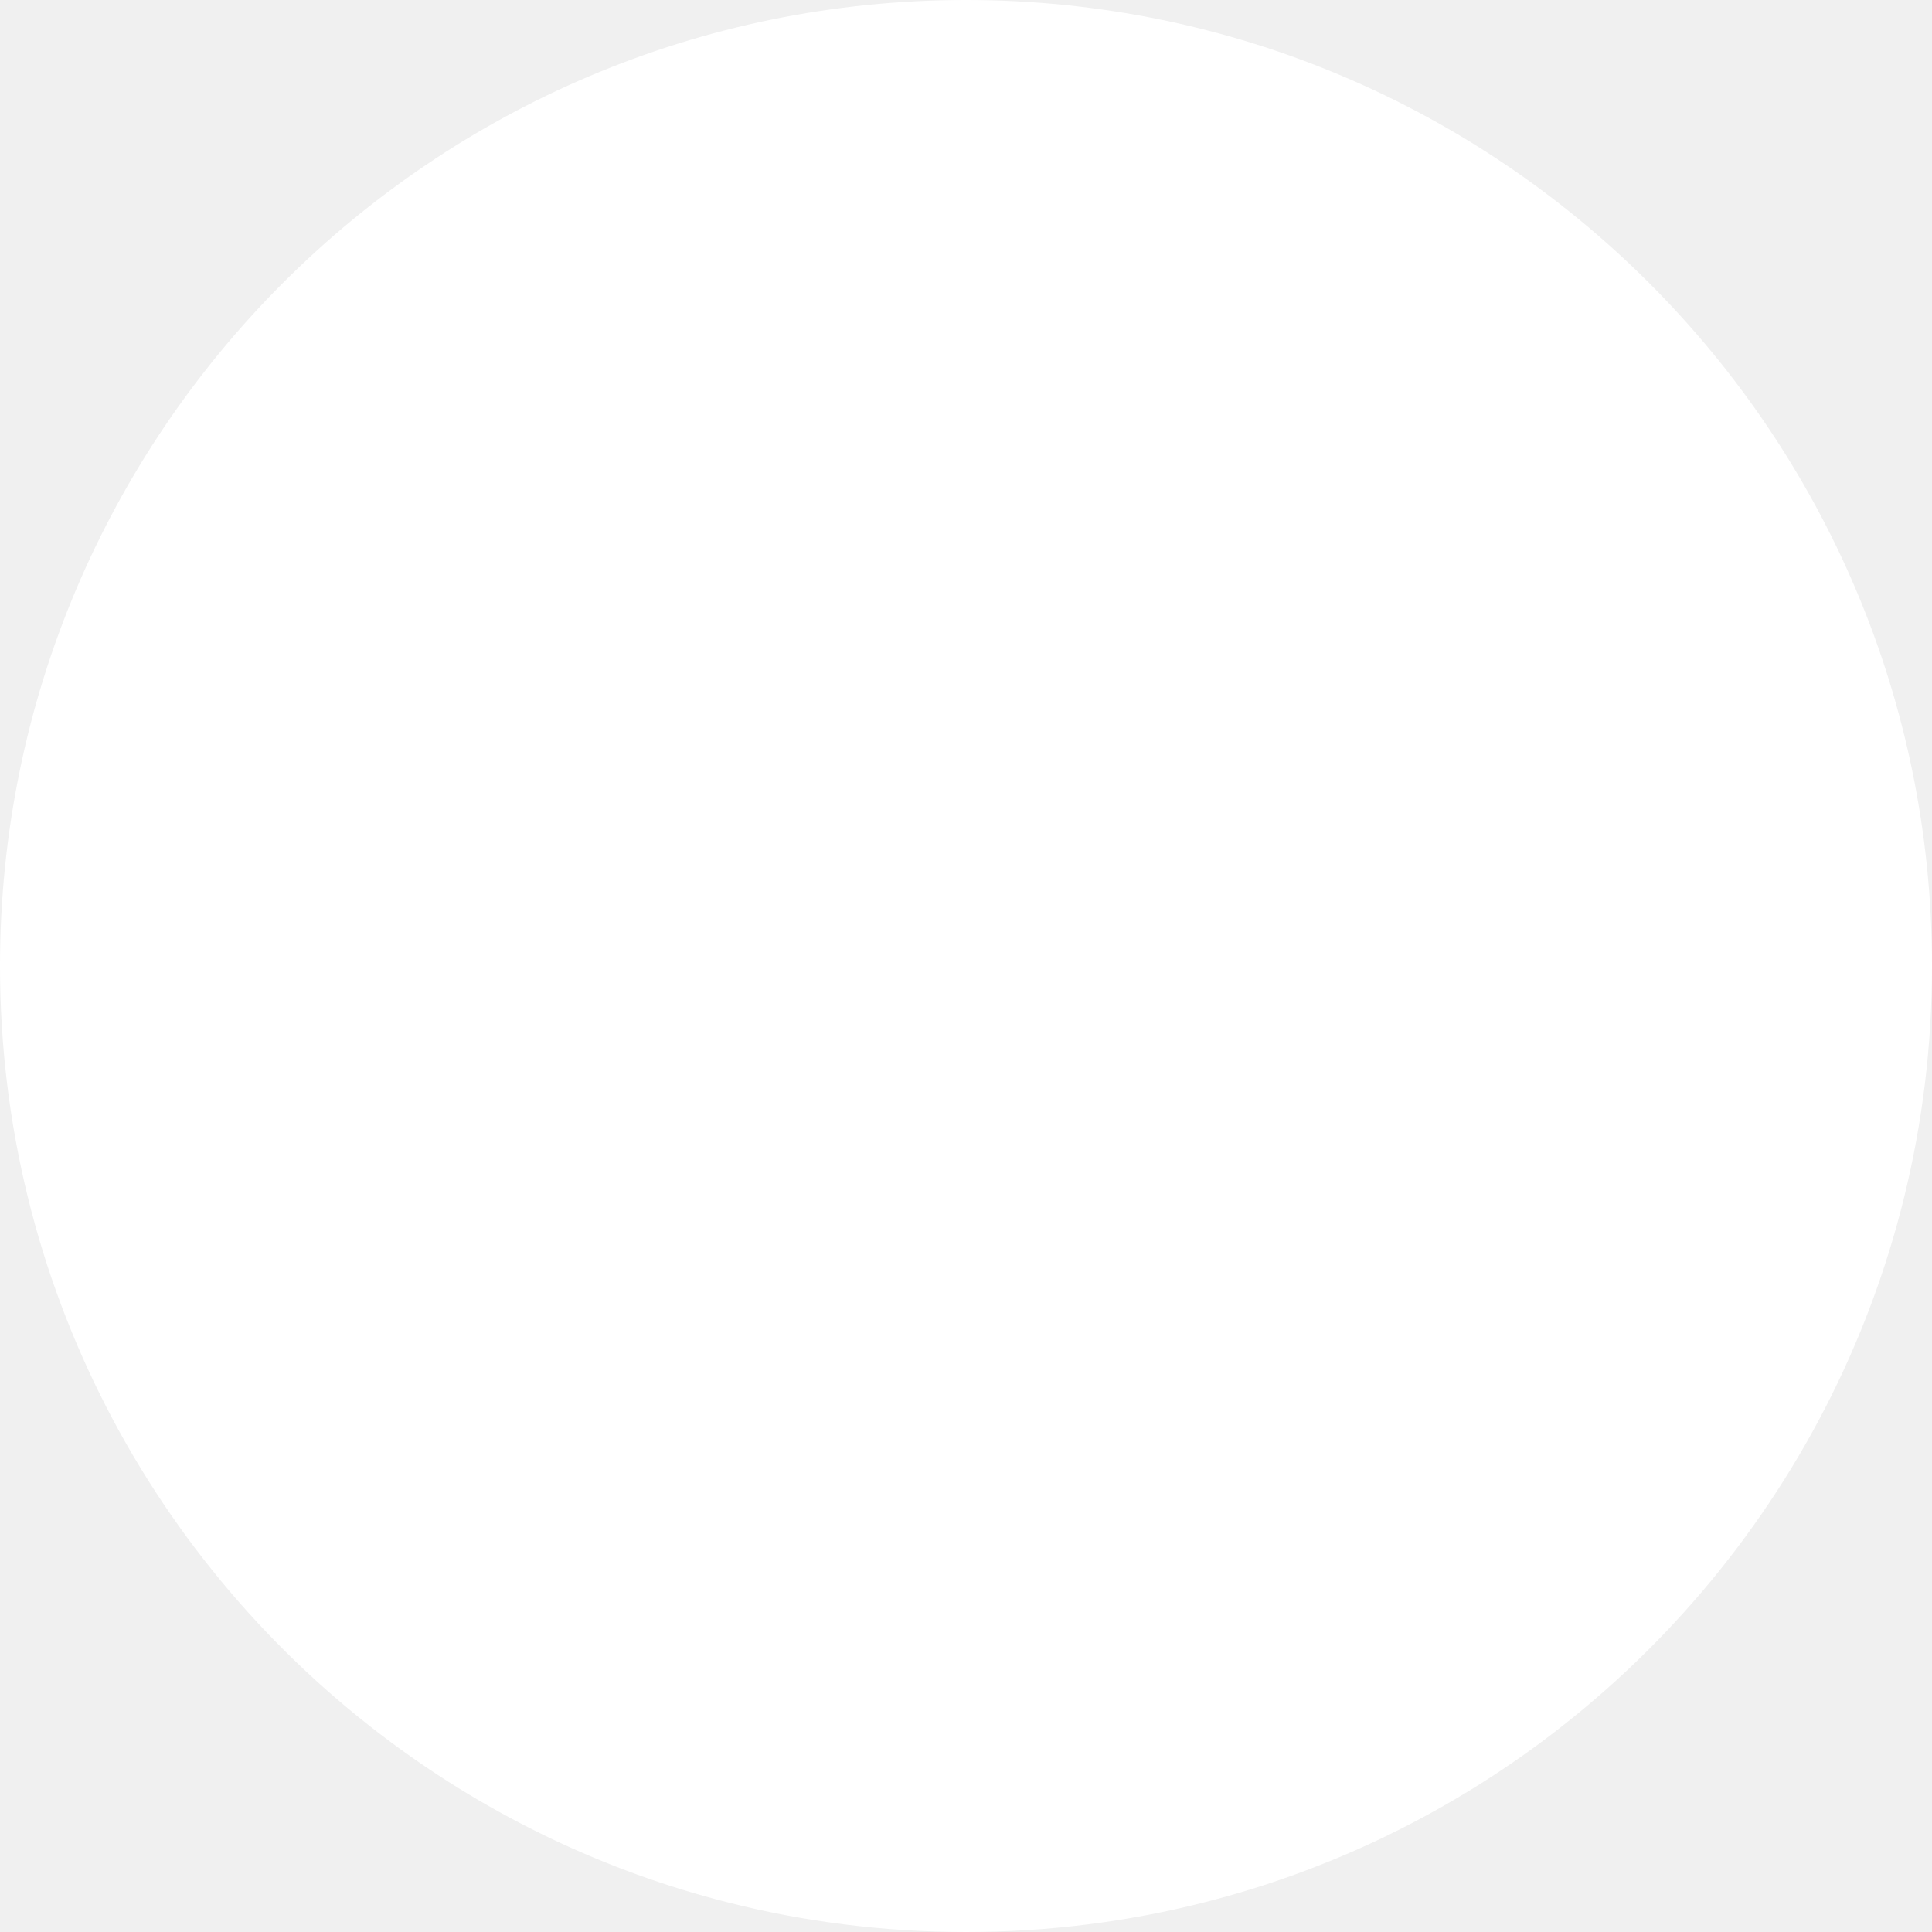
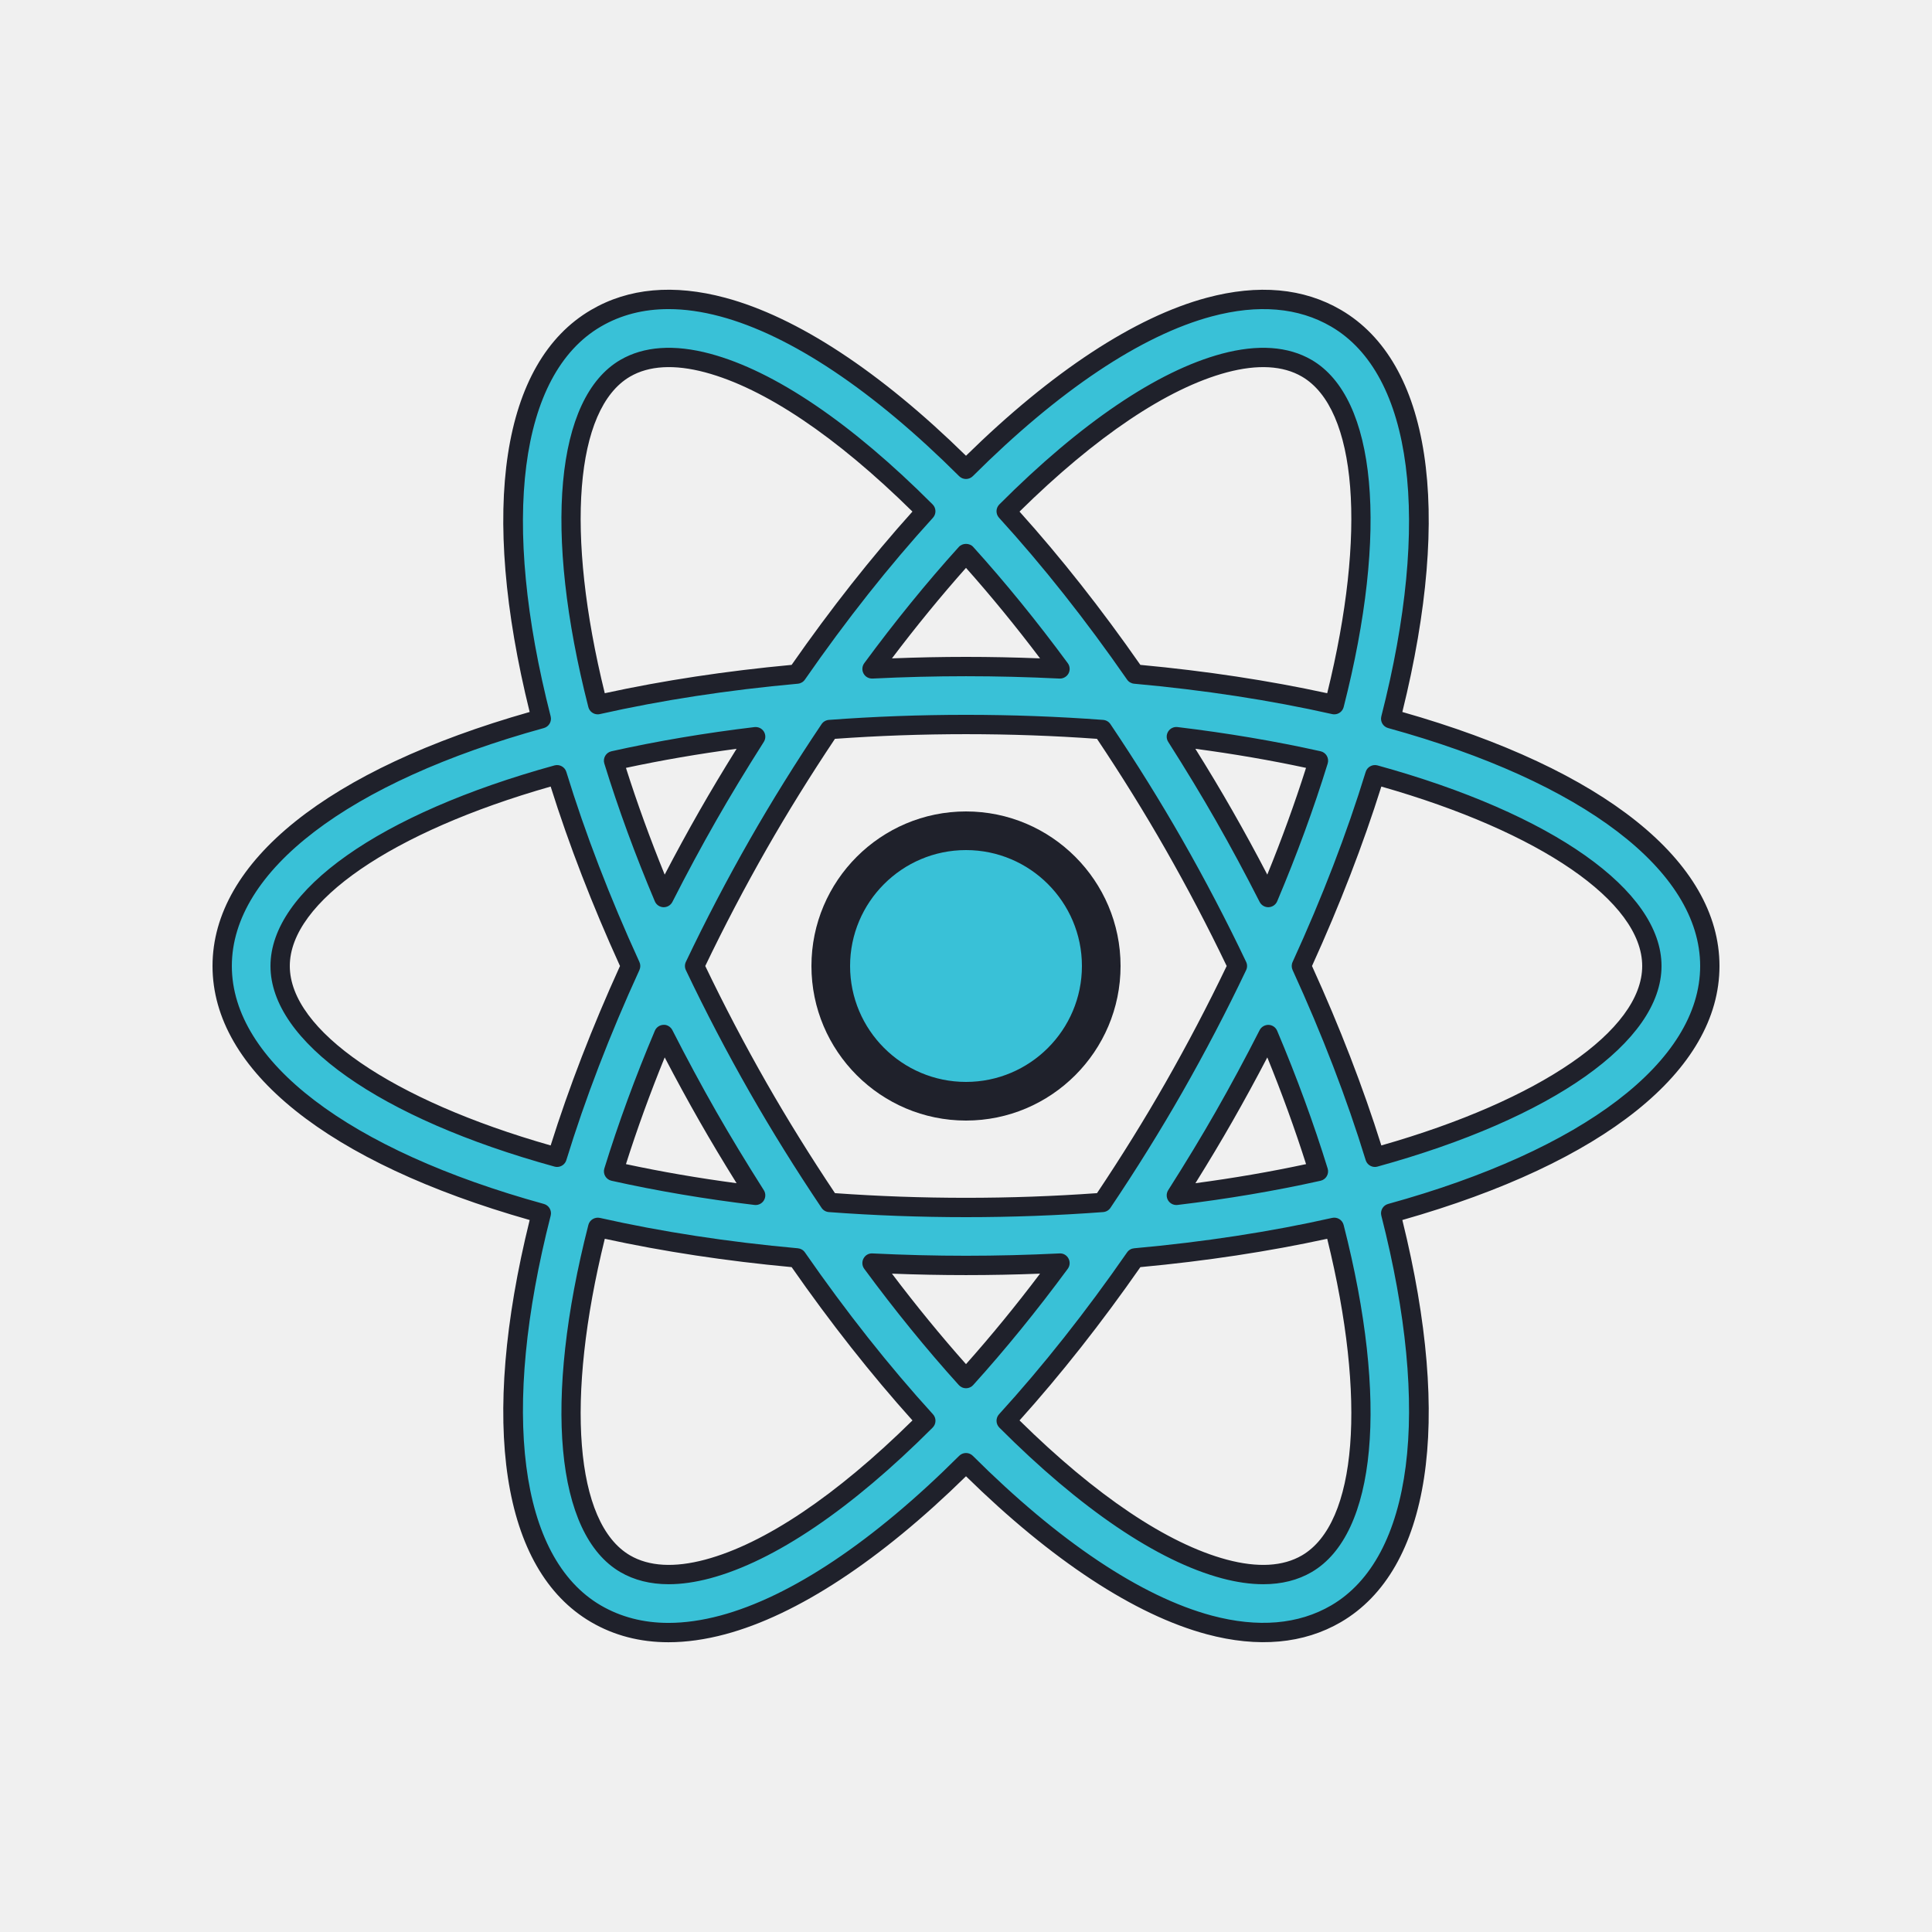
- <svg xmlns="http://www.w3.org/2000/svg" width="512" height="512" viewBox="0 0 512 512" fill="none">
-   <path d="M512 256C512 340.344 471.207 415.159 408.283 461.803C381.941 481.322 351.723 495.908 318.996 504.184C298.841 509.294 277.744 512 256 512C234.256 512 213.149 509.294 192.993 504.184C160.267 495.908 130.048 481.322 103.706 461.792C40.782 415.148 0 340.334 0 256C0 114.615 114.615 0 256 0C397.385 0 512 114.615 512 256Z" fill="white" />
+ <svg xmlns="http://www.w3.org/2000/svg" viewBox="0 0 100 100" width="100px" height="100px">
+   <circle cx="50" cy="50" r="7" fill="#39c1d7" />
+   <path fill="#1f212b" d="M50,58c-4.411,0-8-3.589-8-8s3.589-8,8-8s8,3.589,8,8S54.411,58,50,58z M50,44c-3.309,0-6,2.691-6,6 s2.691,6,6,6s6-2.691,6-6S53.309,44,50,44z" />
+   <path fill="#39c1d7" d="M88.5,50c0-5.376-6.474-10.029-16.518-12.798c2.582-10.096,1.787-18.035-2.827-20.729 c-1.82-1.063-4.028-1.257-6.562-0.579C58.775,16.916,54.4,19.904,50,24.293c-4.4-4.389-8.775-7.376-12.593-8.399 c-2.534-0.679-4.742-0.484-6.562,0.579c-4.614,2.694-5.409,10.632-2.827,20.729C17.974,39.971,11.5,44.624,11.5,50 s6.474,10.029,16.518,12.799c-2.582,10.096-1.787,18.035,2.827,20.729c1.112,0.649,2.368,0.976,3.756,0.975 c0.883,0,1.82-0.132,2.806-0.396c3.818-1.023,8.193-4.01,12.593-8.399c4.4,4.389,8.775,7.376,12.593,8.399 c0.986,0.264,1.923,0.396,2.806,0.396c1.388,0,2.644-0.325,3.756-0.975c4.614-2.694,5.408-10.633,2.827-20.729 C82.026,60.029,88.5,55.376,88.5,50z M63.369,18.791c0.725-0.193,1.397-0.291,2.016-0.291c0.86,0,1.616,0.188,2.257,0.563 c3.092,1.806,3.723,8.42,1.42,17.411c-3.173-0.714-6.635-1.251-10.314-1.583c-2.159-3.113-4.405-5.947-6.668-8.429 C56.098,22.435,60.04,19.683,63.369,18.791z M60.755,56.299c-1.179,2.066-2.42,4.045-3.693,5.939C54.802,62.407,52.446,62.5,50,62.5 s-4.802-0.093-7.061-0.262c-1.273-1.894-2.514-3.873-3.693-5.939c-1.219-2.136-2.313-4.24-3.293-6.298 c0.98-2.058,2.074-4.162,3.293-6.299c1.18-2.067,2.42-4.046,3.694-5.94C45.199,37.593,47.554,37.5,50,37.5s4.801,0.093,7.061,0.262 c1.273,1.894,2.514,3.874,3.694,5.94c1.219,2.136,2.313,4.24,3.293,6.299C63.068,52.059,61.974,54.163,60.755,56.299z M65.644,53.545c1.041,2.461,1.901,4.83,2.597,7.082c-2.275,0.507-4.731,0.93-7.354,1.243c0.842-1.326,1.672-2.682,2.473-4.085 C64.171,56.366,64.928,54.951,65.644,53.545z M50,71.357c-1.636-1.809-3.269-3.812-4.864-5.979C46.728,65.455,48.348,65.5,50,65.5 s3.272-0.045,4.864-0.122C53.269,67.544,51.636,69.547,50,71.357z M39.112,61.87c-2.622-0.313-5.079-0.736-7.354-1.243 c0.696-2.252,1.556-4.622,2.597-7.082c0.716,1.406,1.474,2.821,2.284,4.24C37.441,59.189,38.27,60.545,39.112,61.87z M34.356,46.456 c-1.041-2.461-1.902-4.831-2.597-7.084c2.275-0.507,4.732-0.93,7.355-1.243c-0.843,1.326-1.672,2.683-2.473,4.086 C35.829,43.635,35.072,45.05,34.356,46.456z M50,28.644c1.636,1.809,3.269,3.812,4.864,5.979C53.272,34.545,51.652,34.5,50,34.5 s-3.272,0.045-4.864,0.122C46.731,32.456,48.364,30.453,50,28.644z M63.36,42.216c-0.801-1.404-1.631-2.76-2.473-4.086 c2.623,0.313,5.079,0.736,7.355,1.243c-0.696,2.253-1.556,4.622-2.597,7.084C64.928,45.05,64.171,43.635,63.36,42.216z M32.358,19.063C33,18.688,33.754,18.5,34.615,18.5c0.618,0,1.292,0.098,2.016,0.291c3.329,0.892,7.271,3.643,11.289,7.67 c-2.263,2.482-4.509,5.317-6.668,8.429c-3.679,0.332-7.142,0.869-10.314,1.583C28.635,27.482,29.266,20.868,32.358,19.063z M14.5,50 c0-3.596,5.401-7.44,14.335-9.901c0.969,3.159,2.241,6.486,3.806,9.901c-1.565,3.415-2.837,6.742-3.806,9.901 C19.901,57.44,14.5,53.596,14.5,50z M36.631,81.209c-1.733,0.462-3.17,0.371-4.273-0.271c-3.092-1.806-3.722-8.42-1.42-17.411 c3.172,0.714,6.635,1.251,10.313,1.583c2.159,3.113,4.405,5.947,6.668,8.43C43.902,77.566,39.96,80.317,36.631,81.209z M67.642,80.938c-1.103,0.644-2.539,0.734-4.273,0.271c-3.329-0.892-7.271-3.643-11.289-7.67c2.263-2.482,4.509-5.317,6.668-8.43 c3.679-0.332,7.141-0.869,10.313-1.583C71.365,72.518,70.734,79.132,67.642,80.938z M71.165,59.901 c-0.969-3.159-2.241-6.486-3.806-9.901c1.565-3.415,2.837-6.743,3.806-9.901C80.099,42.56,85.5,46.404,85.5,50 S80.099,57.44,71.165,59.901z" />
+   <path fill="#1f212b" d="M34.595,85.002c-1.471,0-2.817-0.351-4.001-1.043c-4.632-2.705-5.783-10.276-3.178-20.811 C16.975,60.179,11,55.4,11,50s5.975-10.179,16.415-13.148c-2.604-10.535-1.453-18.106,3.179-20.811 c1.938-1.134,4.273-1.346,6.943-0.63c3.718,0.996,8.02,3.82,12.463,8.179c4.444-4.359,8.746-7.183,12.463-8.179 c2.669-0.714,5.005-0.502,6.944,0.63c4.631,2.705,5.782,10.276,3.178,20.811C83.025,39.821,89,44.6,89,50 s-5.975,10.179-16.415,13.148c2.604,10.535,1.454,18.105-3.178,20.811c-1.927,1.125-4.286,1.342-6.943,0.63 c-3.719-0.996-8.021-3.82-12.464-8.178c-4.443,4.358-8.745,7.183-12.463,8.178c-1.023,0.274-2.011,0.413-2.936,0.413 C34.599,85.002,34.597,85.002,34.595,85.002z M34.604,15.999c-1.301,0-2.474,0.302-3.507,0.906 c-4.224,2.467-5.194,10.008-2.595,20.173c0.067,0.264-0.089,0.534-0.352,0.606C18.038,40.472,12,45.077,12,50 s6.038,9.528,16.151,12.316c0.263,0.072,0.419,0.342,0.352,0.606c-2.6,10.165-1.63,17.707,2.594,20.173 c1.03,0.601,2.207,0.906,3.498,0.906c0.002,0,0.004,0,0.006,0c0.838,0,1.738-0.127,2.677-0.378c3.647-0.977,7.925-3.836,12.369-8.27 c0.195-0.194,0.511-0.194,0.706,0c4.444,4.433,8.722,7.292,12.369,8.27c2.394,0.639,4.485,0.461,6.181-0.528 c4.224-2.467,5.194-10.008,2.594-20.173c-0.067-0.264,0.089-0.534,0.352-0.606C81.962,59.528,88,54.923,88,50 s-6.038-9.528-16.151-12.316c-0.263-0.072-0.419-0.342-0.352-0.606c2.599-10.165,1.629-17.707-2.595-20.173 c-1.699-0.993-3.779-1.17-6.181-0.528c-3.647,0.977-7.924,3.836-12.369,8.27c-0.195,0.194-0.511,0.194-0.706,0 c-4.445-4.434-8.722-7.293-12.369-8.27C36.336,16.125,35.444,15.999,34.604,15.999z M65.386,81.999 c-0.663,0-1.379-0.102-2.146-0.307c-3.331-0.893-7.312-3.589-11.514-7.8c-0.188-0.189-0.195-0.493-0.016-0.69 c2.265-2.484,4.494-5.303,6.627-8.378c0.084-0.122,0.218-0.2,0.366-0.213c3.612-0.326,7.06-0.855,10.249-1.573 c0.261-0.059,0.527,0.101,0.594,0.364c2.336,9.123,1.703,16.008-1.652,17.967l0,0C67.175,81.789,66.336,81.999,65.386,81.999z M52.771,73.521c3.951,3.894,7.653,6.381,10.727,7.205c1.599,0.427,2.909,0.353,3.892-0.22l0,0 c2.855-1.668,3.357-8.073,1.306-16.387c-3.028,0.659-6.277,1.152-9.67,1.467C57.01,68.478,54.908,71.144,52.771,73.521z M34.614,81.999c-0.95,0-1.789-0.21-2.508-0.629c-3.355-1.96-3.989-8.845-1.652-17.968c0.067-0.262,0.333-0.419,0.594-0.364 c3.188,0.718,6.636,1.247,10.249,1.573c0.147,0.013,0.282,0.091,0.366,0.213c2.133,3.075,4.362,5.894,6.627,8.378 c0.18,0.197,0.173,0.501-0.016,0.69c-4.202,4.21-8.183,6.907-11.513,7.8h0C35.993,81.896,35.276,81.999,34.614,81.999z M31.304,64.119c-2.051,8.313-1.549,14.719,1.306,16.387c0.982,0.572,2.292,0.647,3.892,0.22l0,0 c3.074-0.824,6.776-3.312,10.727-7.205c-2.136-2.377-4.238-5.043-6.254-7.935C37.582,65.271,34.332,64.778,31.304,64.119z M50,71.856c-0.141,0-0.276-0.06-0.371-0.165c-1.663-1.839-3.31-3.864-4.896-6.018c-0.114-0.155-0.129-0.363-0.038-0.533 c0.091-0.17,0.261-0.274,0.465-0.263c3.306,0.161,6.374,0.161,9.68,0c0.2-0.012,0.374,0.093,0.465,0.263 c0.091,0.17,0.077,0.377-0.038,0.533c-1.586,2.153-3.233,4.178-4.896,6.018C50.276,71.796,50.141,71.856,50,71.856z M46.167,65.924 c1.251,1.655,2.537,3.226,3.833,4.684c1.297-1.458,2.582-3.028,3.833-4.684C51.221,66.024,48.779,66.024,46.167,65.924z M50,63 c-2.369,0-4.757-0.088-7.099-0.263c-0.153-0.011-0.292-0.092-0.378-0.22c-1.337-1.989-2.586-3.998-3.712-5.97 c-1.18-2.068-2.294-4.198-3.31-6.332c-0.065-0.136-0.065-0.294,0-0.43c1.016-2.134,2.13-4.264,3.31-6.332 c1.125-1.97,2.374-3.979,3.713-5.971c0.085-0.127,0.225-0.208,0.378-0.22c4.684-0.35,9.513-0.35,14.196,0 c0.153,0.011,0.292,0.092,0.378,0.22c1.339,1.992,2.588,4.001,3.713,5.971c1.18,2.068,2.294,4.198,3.31,6.332 c0.065,0.136,0.065,0.294,0,0.43c-1.016,2.134-2.13,4.264-3.31,6.332l0,0c-1.126,1.972-2.375,3.981-3.712,5.97 c-0.085,0.127-0.225,0.208-0.378,0.22C54.757,62.912,52.369,63,50,63z M43.218,61.757c4.479,0.322,9.085,0.322,13.563,0 c1.273-1.903,2.463-3.822,3.539-5.707c1.128-1.977,2.195-4.011,3.173-6.05c-0.978-2.039-2.045-4.074-3.173-6.05 c-1.075-1.883-2.265-3.802-3.54-5.708c-4.479-0.322-9.084-0.322-13.563,0c-1.274,1.906-2.465,3.825-3.54,5.708 c-1.128,1.977-2.195,4.011-3.173,6.05c0.978,2.039,2.045,4.074,3.173,6.05C40.755,57.936,41.945,59.854,43.218,61.757z M60.888,62.371c-0.17,0-0.331-0.087-0.423-0.233c-0.103-0.164-0.102-0.372,0.001-0.535c0.928-1.461,1.733-2.791,2.46-4.065 c0.764-1.338,1.528-2.758,2.273-4.219c0.088-0.173,0.273-0.276,0.463-0.272c0.194,0.007,0.367,0.125,0.443,0.305 c1.015,2.399,1.894,4.798,2.614,7.129c0.042,0.133,0.025,0.278-0.045,0.398c-0.07,0.121-0.188,0.207-0.324,0.237 c-2.35,0.525-4.841,0.946-7.403,1.252C60.927,62.37,60.907,62.371,60.888,62.371z M65.596,54.731 c-0.594,1.138-1.198,2.245-1.801,3.302c-0.583,1.022-1.216,2.079-1.92,3.209c1.97-0.262,3.89-0.593,5.727-0.987 C67.025,58.441,66.353,56.59,65.596,54.731z M39.112,62.371c-0.02,0-0.04-0.001-0.06-0.003C36.491,62.061,34,61.64,31.65,61.115 c-0.136-0.03-0.253-0.116-0.324-0.237c-0.07-0.121-0.086-0.265-0.045-0.398c0.72-2.332,1.599-4.73,2.614-7.129 c0.076-0.179,0.249-0.298,0.443-0.305c0.182-0.019,0.375,0.099,0.463,0.272c0.745,1.461,1.509,2.881,2.273,4.219 c0.728,1.274,1.533,2.604,2.46,4.065c0.104,0.163,0.104,0.371,0.001,0.535C39.443,62.284,39.283,62.371,39.112,62.371z M32.399,60.255c1.837,0.394,3.757,0.725,5.727,0.987c-0.705-1.13-1.337-2.187-1.92-3.209c-0.604-1.057-1.207-2.165-1.801-3.302 C33.647,56.59,32.975,58.441,32.399,60.255z M71.165,60.401c-0.215,0-0.412-0.139-0.478-0.354c-0.975-3.179-2.248-6.489-3.782-9.838 c-0.061-0.132-0.061-0.285,0-0.417c1.534-3.349,2.807-6.66,3.783-9.84c0.08-0.259,0.354-0.404,0.611-0.335 C80.367,42.116,86,46.094,86,50s-5.634,7.884-14.703,10.383C71.253,60.395,71.208,60.401,71.165,60.401z M67.909,50 c1.436,3.155,2.643,6.277,3.589,9.288C79.717,56.945,85,53.322,85,50s-5.283-6.945-13.502-9.288 C70.551,43.724,69.344,46.846,67.909,50z M28.835,60.401c-0.044,0-0.088-0.006-0.133-0.018C19.634,57.884,14,53.906,14,50 s5.633-7.884,14.702-10.383c0.258-0.069,0.531,0.076,0.611,0.335c0.976,3.18,2.249,6.491,3.783,9.84 c0.061,0.132,0.061,0.284,0,0.417c-1.535,3.35-2.807,6.66-3.782,9.838C29.248,60.262,29.05,60.401,28.835,60.401z M28.502,40.712 C20.283,43.055,15,46.678,15,50s5.283,6.945,13.502,9.288c0.947-3.011,2.153-6.132,3.589-9.288 C30.656,46.846,29.449,43.724,28.502,40.712z M65.645,46.957c-0.188,0-0.36-0.105-0.446-0.273c-0.757-1.488-1.501-2.869-2.272-4.22 l0,0c-0.726-1.272-1.531-2.602-2.461-4.066c-0.104-0.163-0.104-0.371-0.001-0.535c0.103-0.163,0.287-0.253,0.483-0.23 c2.563,0.307,5.054,0.728,7.404,1.252c0.136,0.03,0.253,0.116,0.324,0.237c0.07,0.121,0.086,0.265,0.045,0.398 c-0.721,2.336-1.601,4.735-2.614,7.131c-0.076,0.179-0.249,0.298-0.443,0.305C65.656,46.957,65.65,46.957,65.645,46.957z M63.794,41.968c0.611,1.07,1.205,2.158,1.801,3.302c0.756-1.856,1.428-3.709,2.005-5.525c-1.837-0.394-3.757-0.725-5.728-0.987 C62.58,39.89,63.212,40.947,63.794,41.968L63.794,41.968z M34.355,46.957c-0.006,0-0.012,0-0.018,0 c-0.194-0.007-0.367-0.125-0.443-0.305c-1.013-2.396-1.893-4.795-2.614-7.131c-0.042-0.133-0.025-0.278,0.045-0.398 c0.07-0.121,0.188-0.207,0.324-0.237c2.35-0.525,4.841-0.946,7.404-1.252c0.195-0.02,0.38,0.067,0.483,0.23 c0.103,0.164,0.102,0.372-0.001,0.535c-0.93,1.464-1.735,2.794-2.461,4.066c-0.771,1.351-1.515,2.731-2.272,4.22 C34.715,46.852,34.543,46.957,34.355,46.957z M32.399,39.745c0.577,1.816,1.25,3.669,2.005,5.525 c0.597-1.144,1.19-2.232,1.801-3.302c0.583-1.021,1.215-2.078,1.921-3.21C36.156,39.02,34.236,39.351,32.399,39.745z M69.063,36.974 c-0.037,0-0.073-0.004-0.11-0.012c-3.188-0.718-6.637-1.247-10.25-1.573c-0.147-0.013-0.282-0.091-0.366-0.213 c-2.133-3.076-4.363-5.894-6.627-8.377c-0.18-0.197-0.173-0.501,0.016-0.69c4.201-4.21,8.183-6.908,11.514-7.8h0 c1.869-0.5,3.438-0.387,4.654,0.322c3.355,1.96,3.989,8.845,1.653,17.968C69.489,36.823,69.287,36.974,69.063,36.974z M59.025,34.414c3.393,0.315,6.643,0.808,9.671,1.467c2.051-8.313,1.549-14.719-1.307-16.387c-0.979-0.571-2.291-0.646-3.891-0.22 c-3.074,0.824-6.777,3.312-10.728,7.206C54.907,28.855,57.009,31.521,59.025,34.414z M30.937,36.974 c-0.224,0-0.426-0.151-0.484-0.376c-2.336-9.123-1.703-16.007,1.652-17.967c0,0,0,0,0.001,0c1.216-0.709,2.787-0.822,4.653-0.322 c3.332,0.893,7.313,3.59,11.514,7.8c0.188,0.189,0.195,0.493,0.016,0.69c-2.264,2.483-4.494,5.302-6.627,8.377 c-0.084,0.122-0.218,0.2-0.366,0.213c-3.612,0.326-7.061,0.855-10.25,1.573C31.01,36.97,30.974,36.974,30.937,36.974z M32.61,19.494 c-2.855,1.668-3.357,8.074-1.307,16.387c3.028-0.659,6.278-1.152,9.671-1.467c2.017-2.893,4.118-5.559,6.254-7.935 c-3.951-3.894-7.653-6.382-10.728-7.206C34.907,18.848,33.593,18.922,32.61,19.494L32.61,19.494z M54.864,35.122 c-0.008,0-0.016,0-0.024,0c-3.306-0.161-6.373-0.161-9.679,0c-0.206,0.005-0.374-0.094-0.465-0.263 c-0.091-0.17-0.077-0.377,0.038-0.533c1.587-2.155,3.234-4.18,4.896-6.018c0.19-0.209,0.552-0.209,0.742,0 c1.661,1.837,3.308,3.862,4.896,6.018c0.114,0.155,0.129,0.363,0.038,0.533C55.217,35.021,55.047,35.122,54.864,35.122z M50,34 c1.242,0,2.527,0.026,3.833,0.077c-1.252-1.657-2.538-3.228-3.833-4.684c-1.295,1.457-2.581,3.027-3.833,4.684 C47.473,34.026,48.758,34,50,34z" />
</svg>
